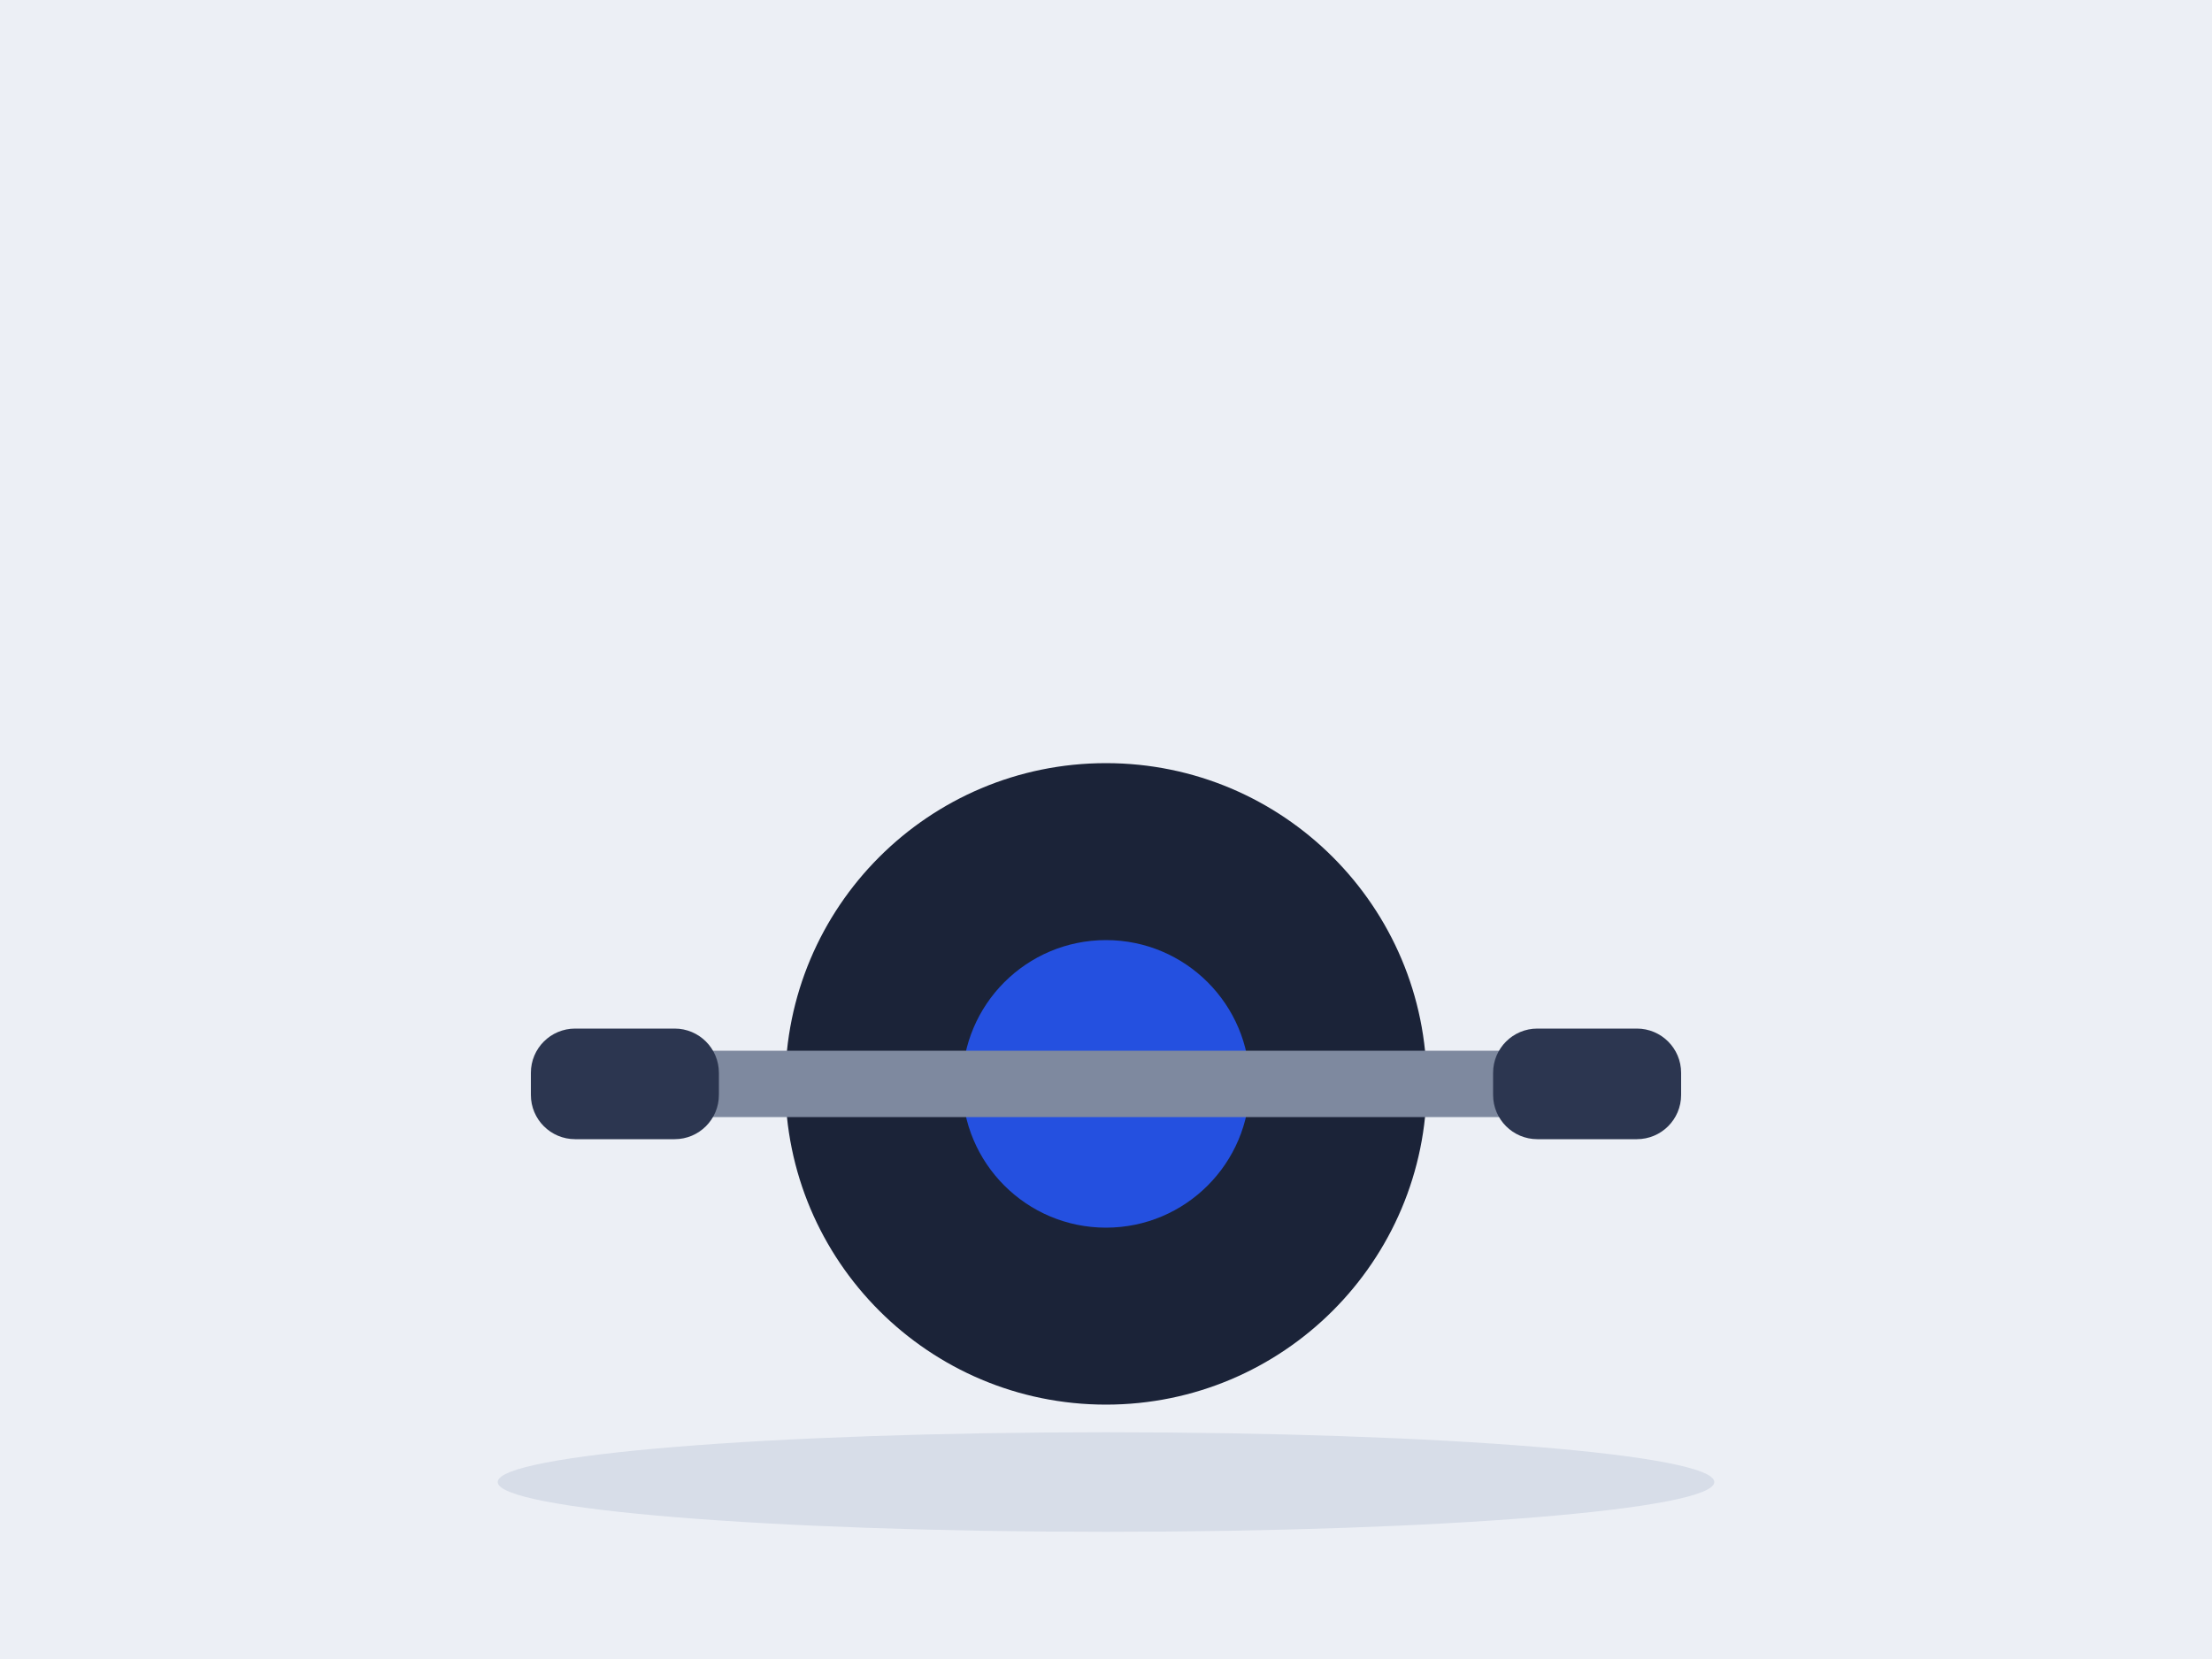
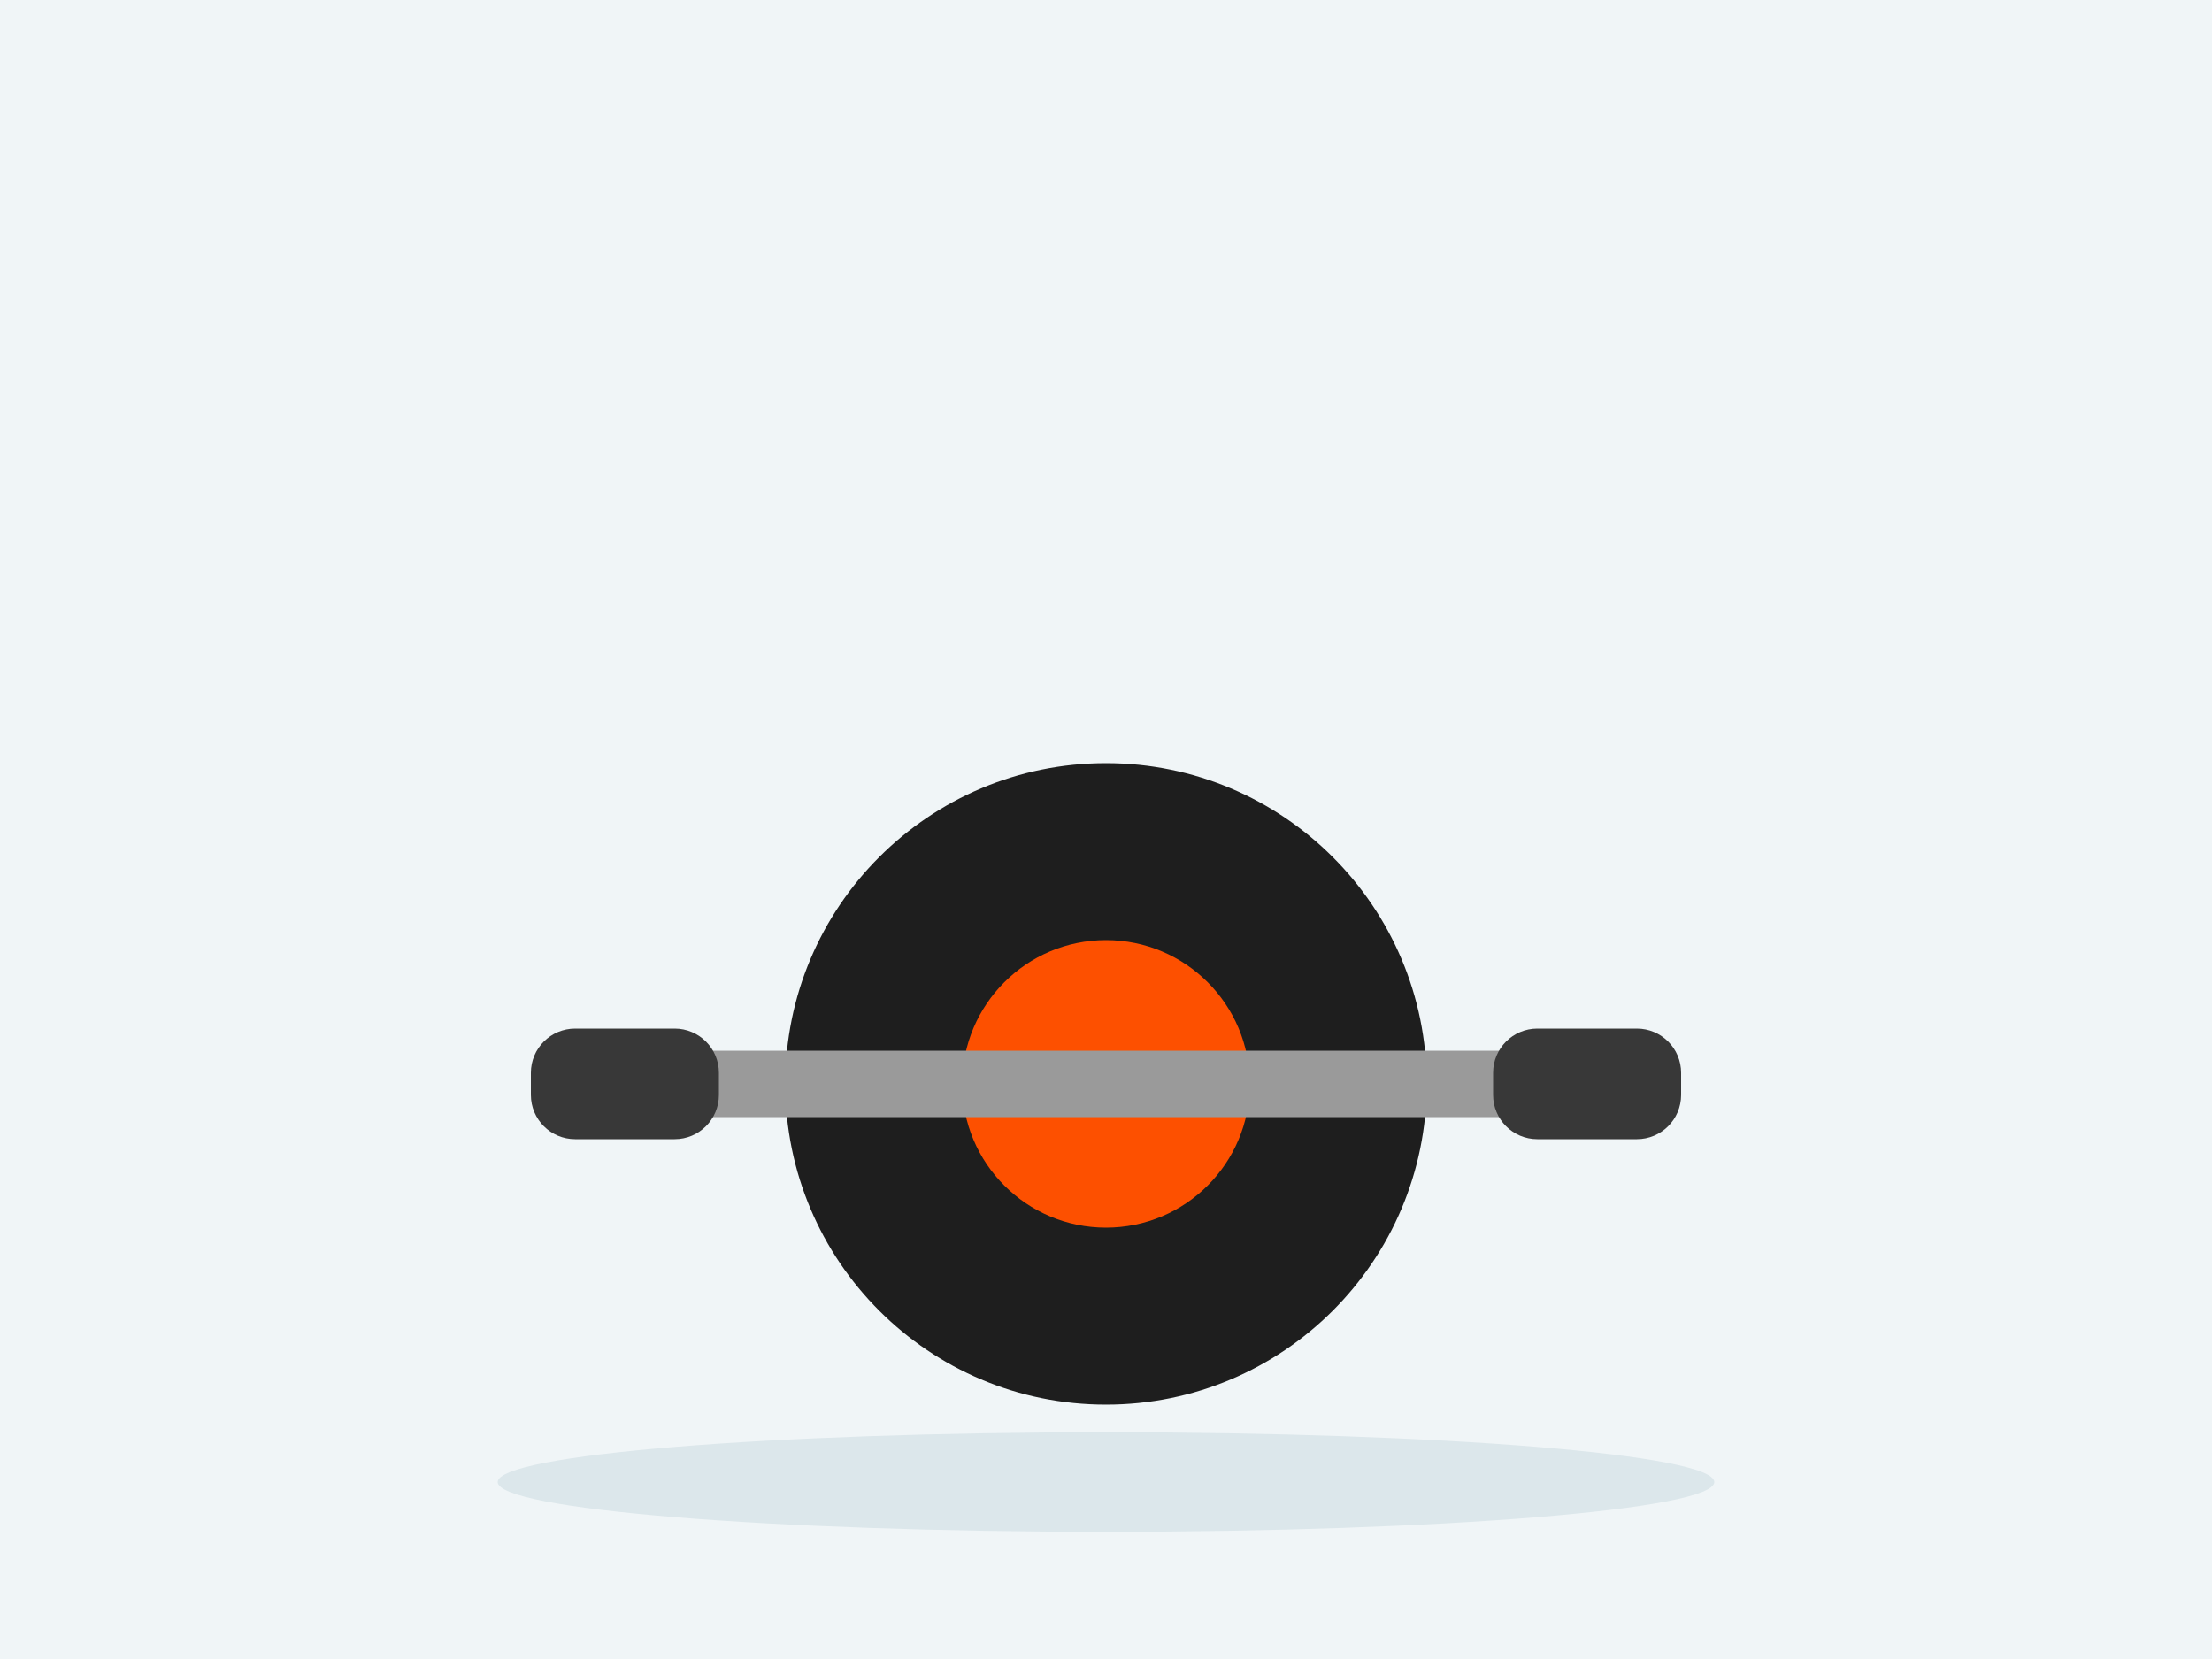
<svg xmlns="http://www.w3.org/2000/svg" viewBox="0 0 400 300" role="img" aria-label="Rueda abdominal">
-   <rect width="400" height="300" fill="#ECEFF5" />
-   <ellipse cx="200" cy="268" rx="110" ry="9" fill="#D7DDE8" />
-   <circle cx="200" cy="196" r="58" fill="#1B2338" />
-   <circle cx="200" cy="196" r="26" fill="#2450E0" />
-   <polyline points="110,196 290,196" fill="none" stroke="#7E899F" stroke-width="12" stroke-linecap="round" stroke-linejoin="round" />
-   <rect x="96" y="186" width="34" height="20" rx="8" fill="#2C3650" />
-   <rect x="270" y="186" width="34" height="20" rx="8" fill="#2C3650" />
+   <rect width="400" height="300" fill="#F0F5F7" />
+   <ellipse cx="200" cy="268" rx="110" ry="9" fill="#DCE7EB" />
+   <circle cx="200" cy="196" r="58" fill="#1E1E1E" />
+   <circle cx="200" cy="196" r="26" fill="#FD5000" />
+   <polyline points="110,196 290,196" fill="none" stroke="#9A9A9A" stroke-width="12" stroke-linecap="round" stroke-linejoin="round" />
+   <rect x="96" y="186" width="34" height="20" rx="8" fill="#383838" />
+   <rect x="270" y="186" width="34" height="20" rx="8" fill="#383838" />
</svg>
